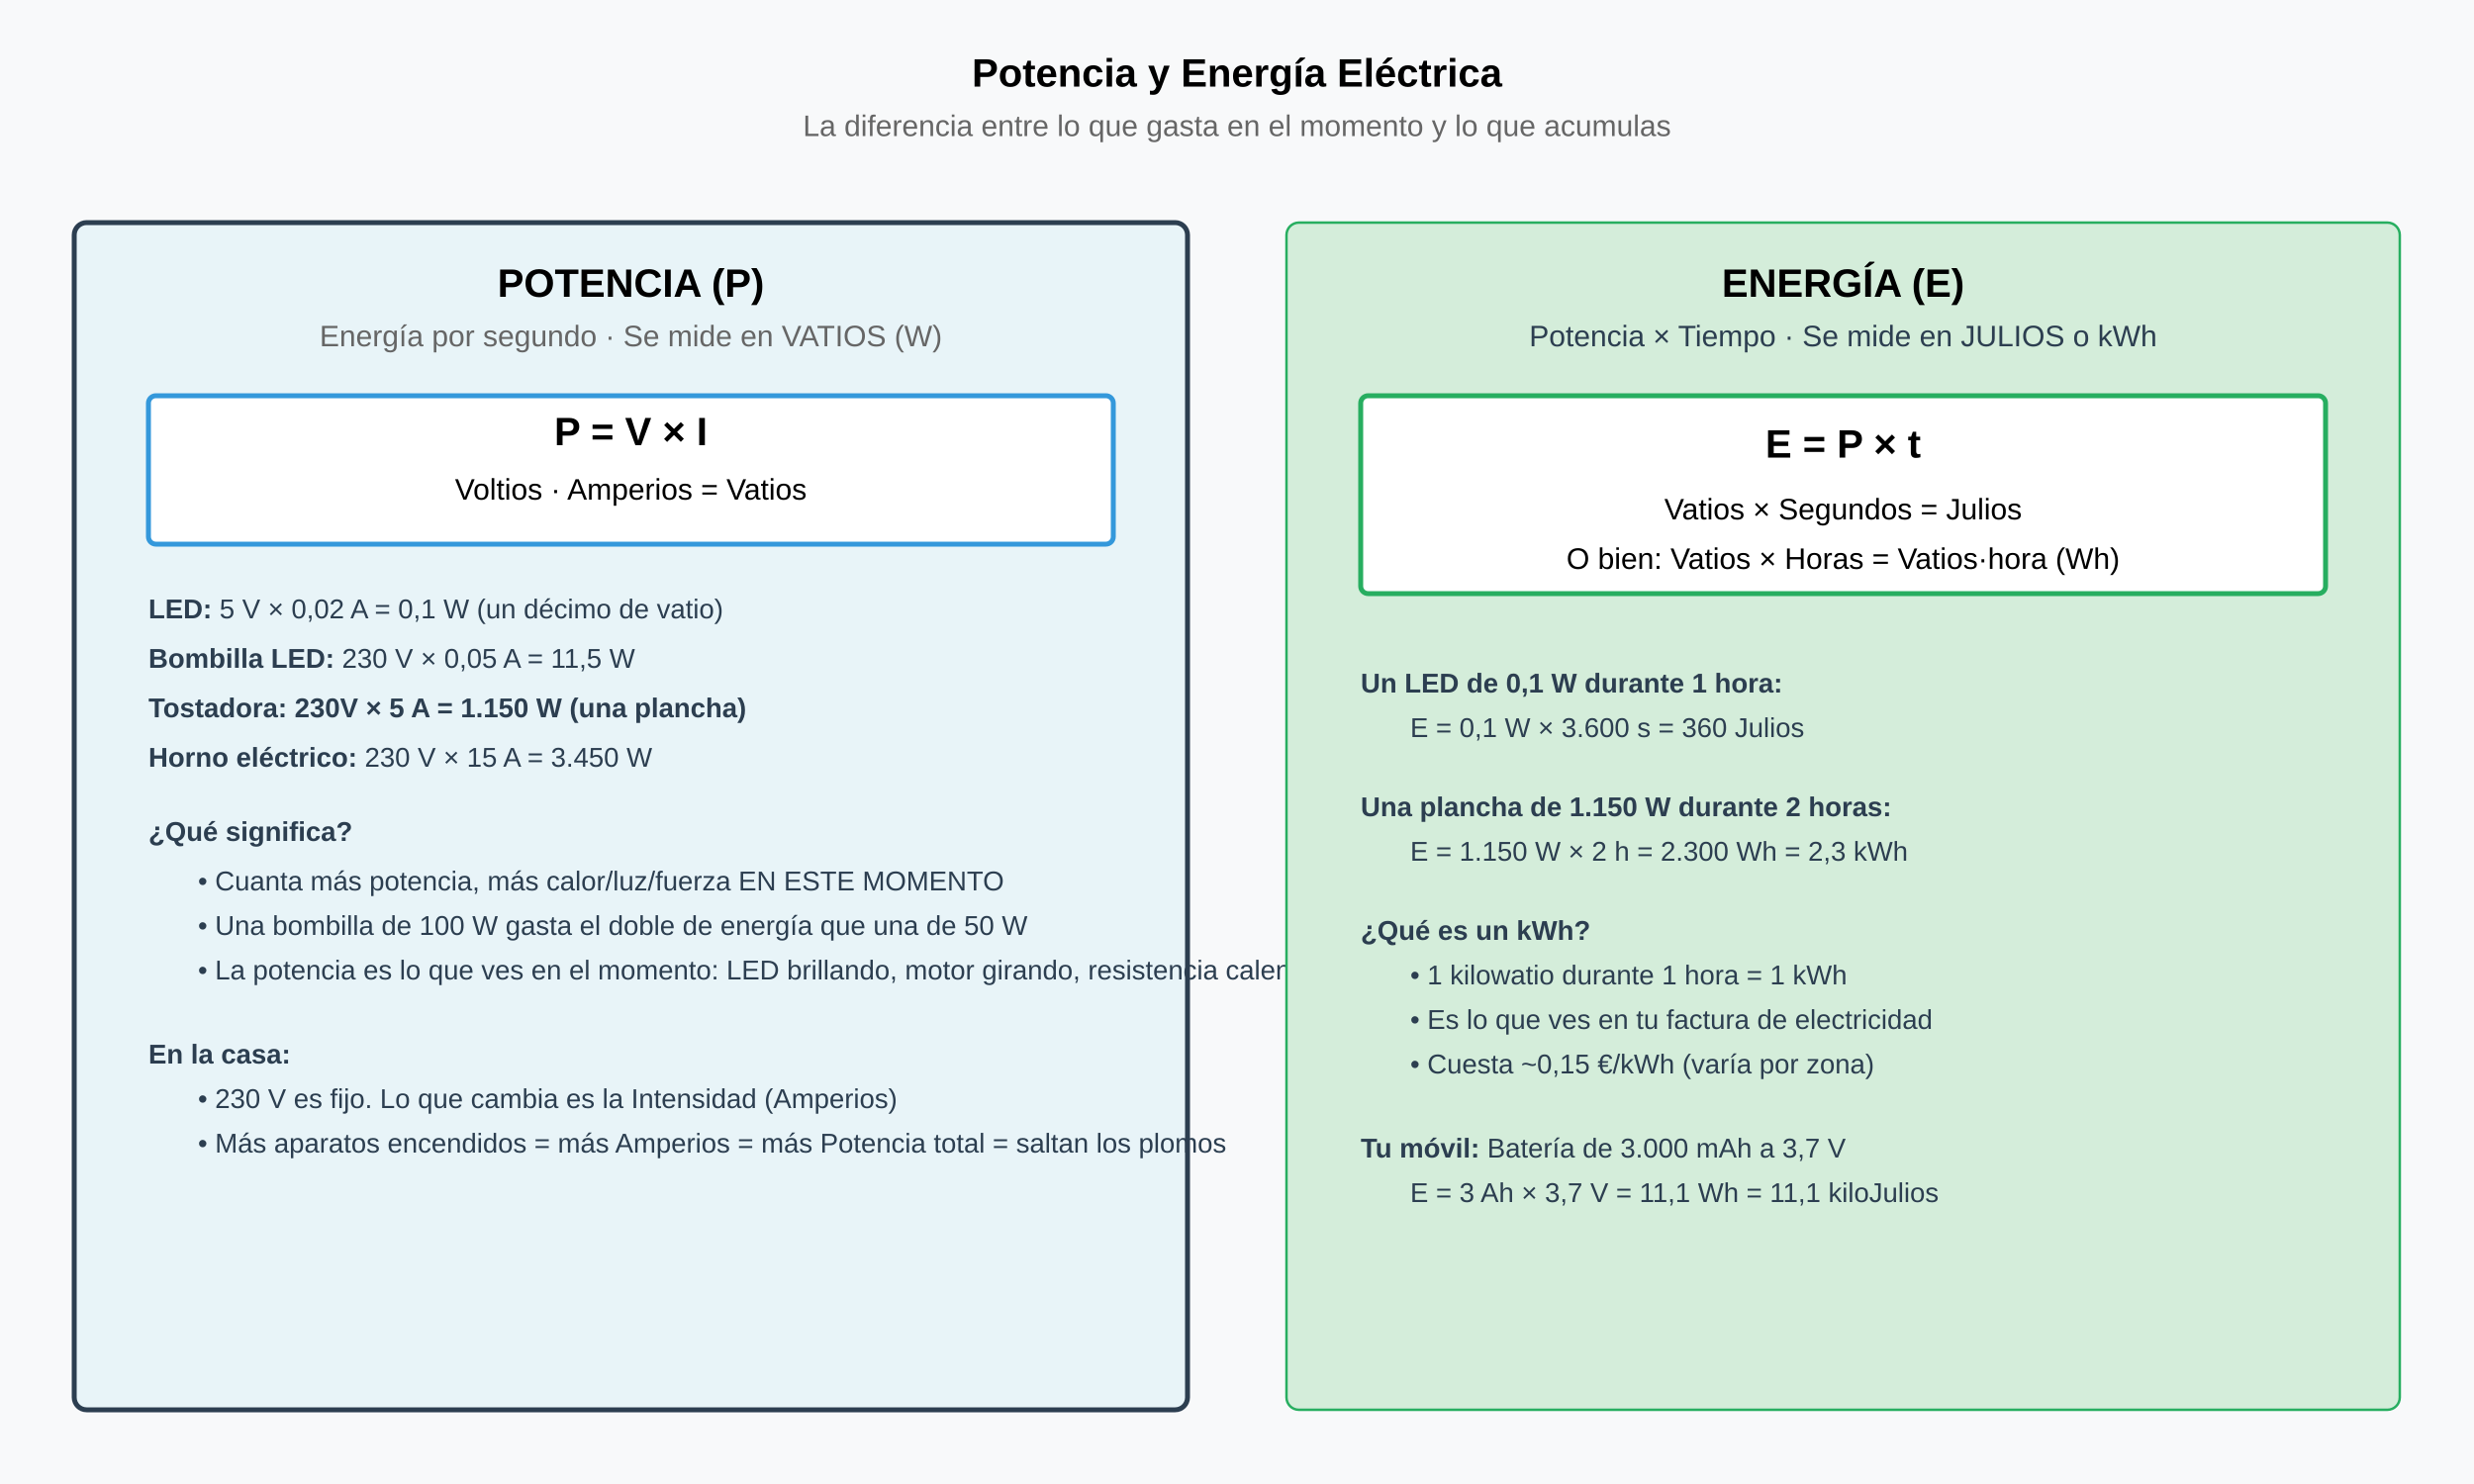
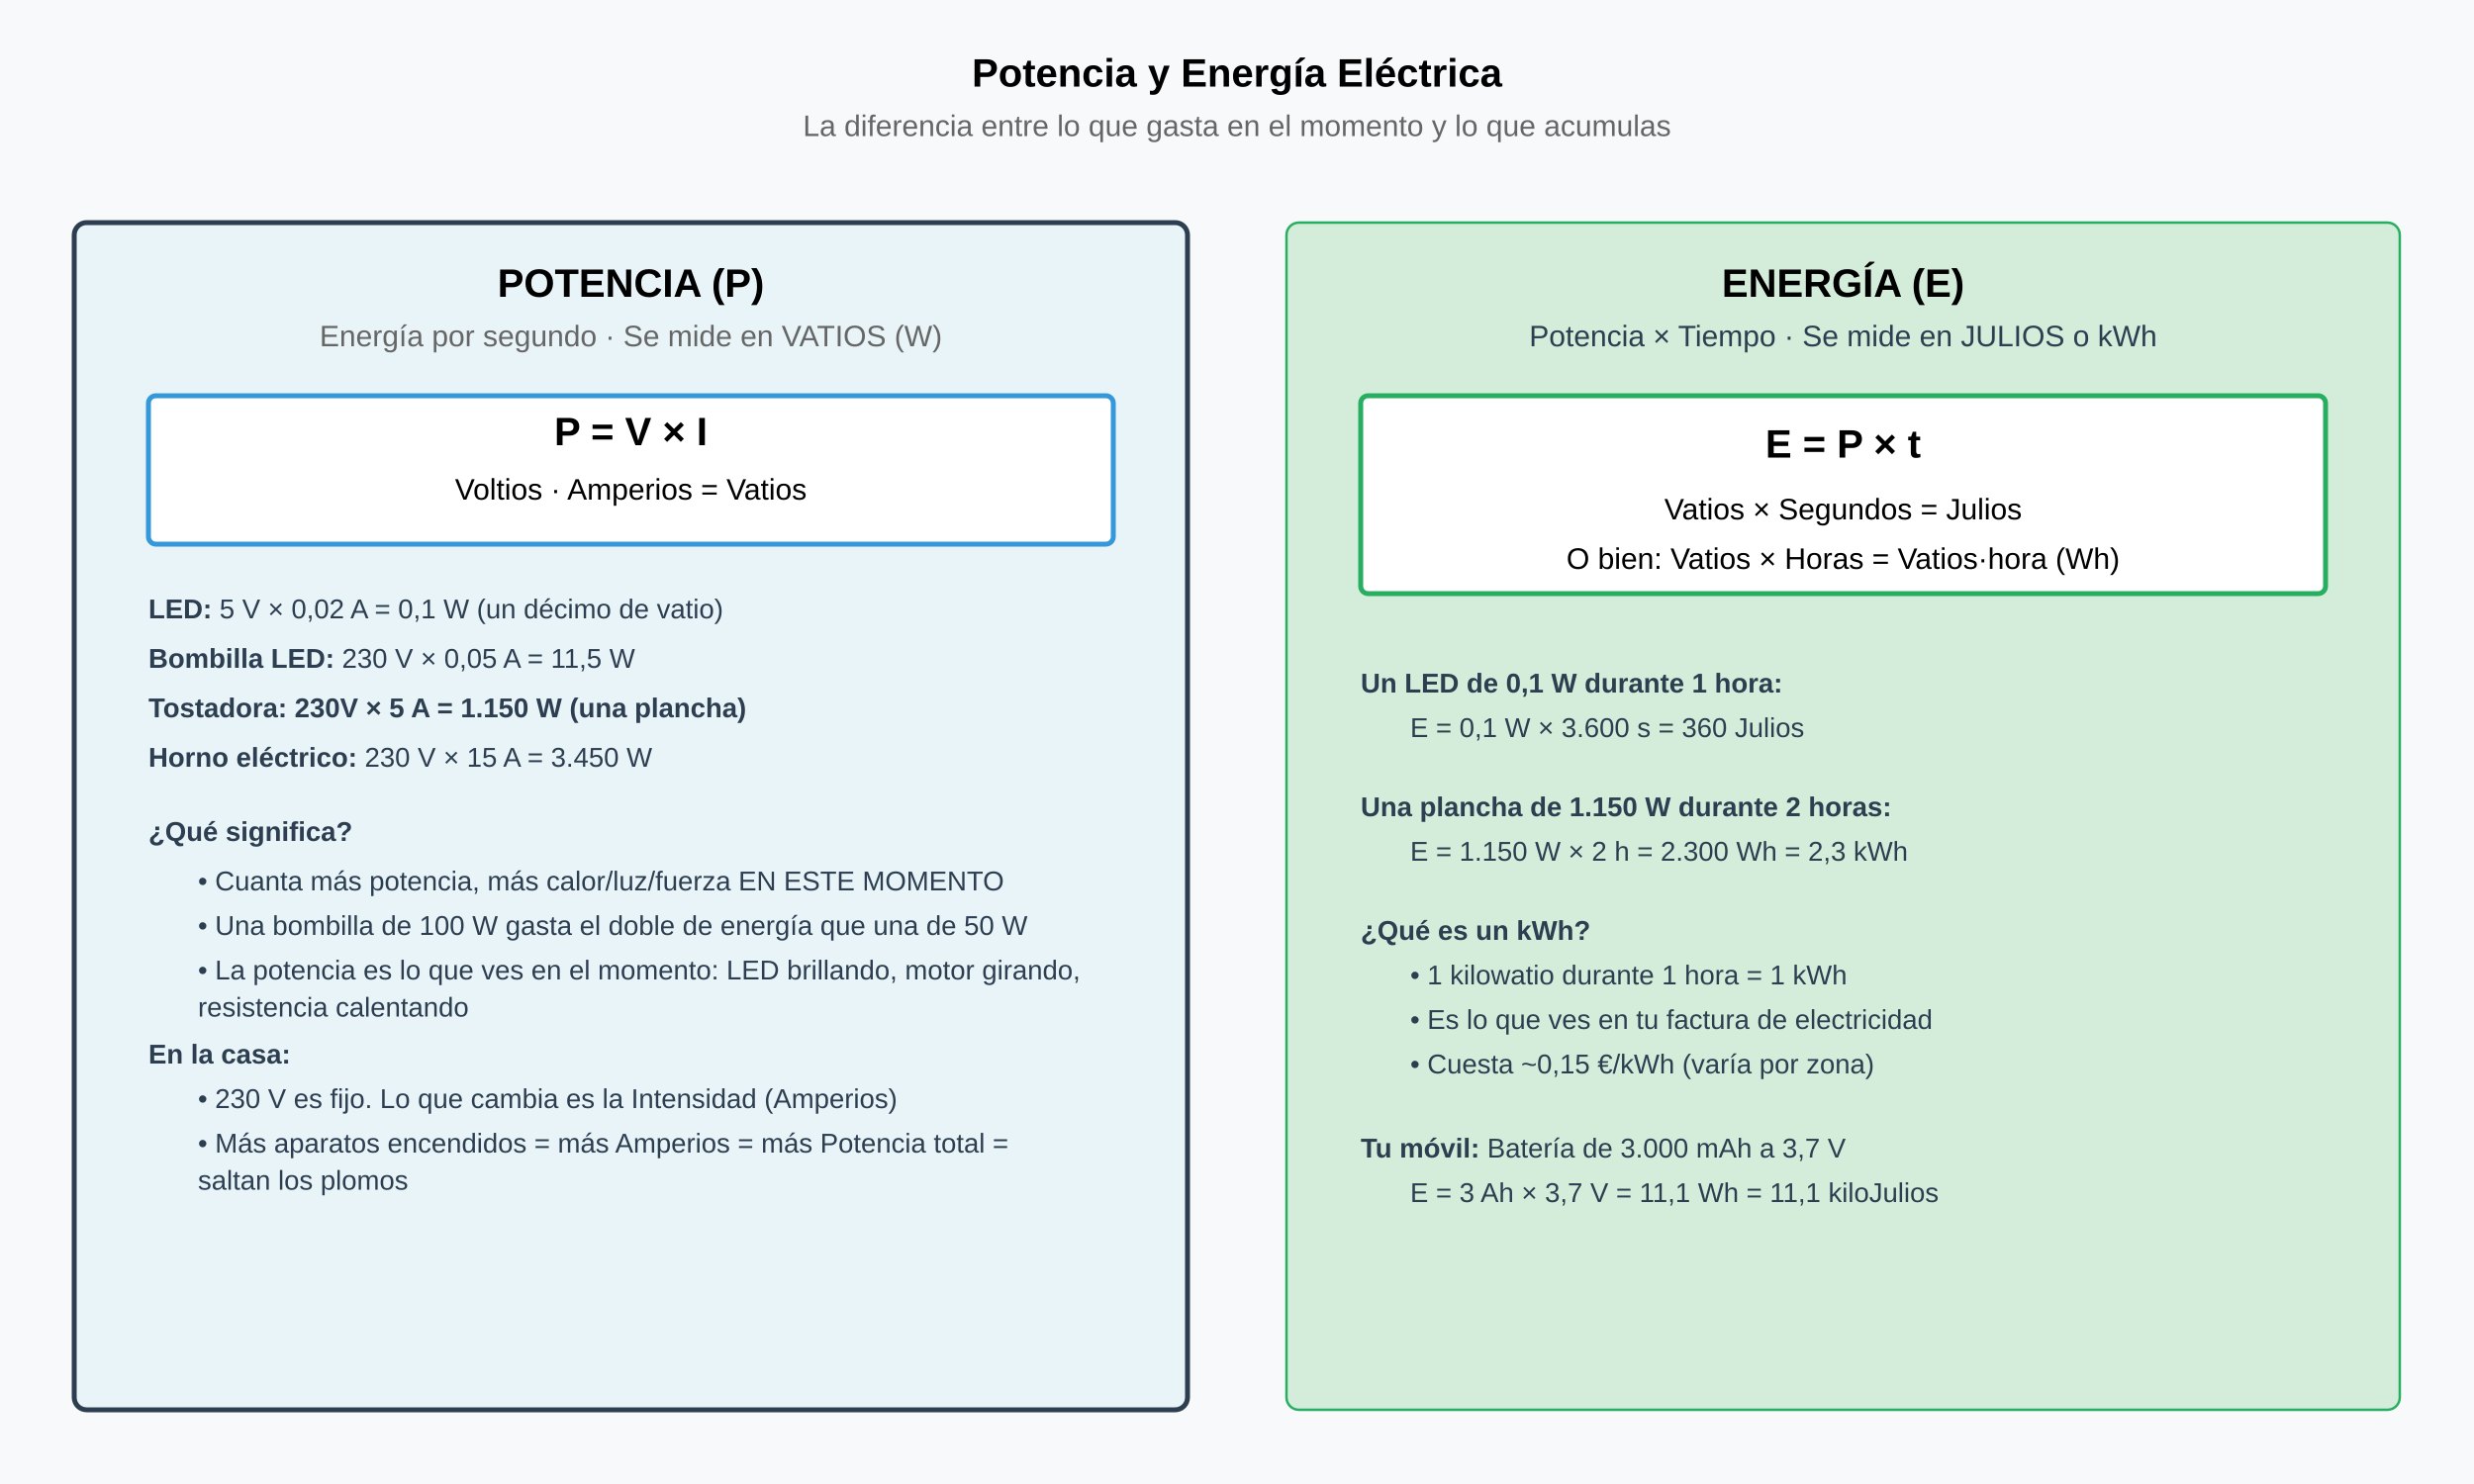
<svg xmlns="http://www.w3.org/2000/svg" viewBox="0 0 1000 600">
  <defs>
    <style>
      .title { font-family: Arial, sans-serif; font-size: 16px; font-weight: bold; text-anchor: middle; }
      .label { font-family: Arial, sans-serif; font-size: 12px; }
      .box { stroke: #2c3e50; stroke-width: 2; fill: #e8f4f8; }
      .good { fill: #d4edda; stroke: #27ae60; }
      .mono { font-family: 'Courier New', monospace; font-size: 11px; }
    </style>
  </defs>
  <rect width="1000" height="600" fill="#f8f9fa" />
  <text x="500" y="35" class="title" font-size="18">Potencia y Energía Eléctrica</text>
  <text x="500" y="55" class="label" font-size="11" fill="#666" text-anchor="middle">La diferencia entre lo que gasta en el momento y lo que acumulas</text>
  <g>
    <rect x="30" y="90" width="450" height="480" class="box" rx="5" />
    <text x="255" y="120" class="title" font-size="14">POTENCIA (P)</text>
    <text x="255" y="140" class="label" font-size="10" fill="#666" text-anchor="middle">Energía por segundo · Se mide en VATIOS (W)</text>
    <g>
      <rect x="60" y="160" width="390" height="60" fill="white" stroke="#3498db" stroke-width="2" rx="3" />
      <text x="255" y="180" class="title" font-size="13">P = V × I</text>
      <text x="255" y="202" class="label" font-size="10" text-anchor="middle">Voltios · Amperios = Vatios</text>
    </g>
    <g font-family="Arial" font-size="11" fill="#2c3e50" text-anchor="start">
      <text x="60" y="250">
        <tspan font-weight="bold">LED:</tspan> 5 V × 0,02 A = 0,1 W (un décimo de vatio)</text>
      <text x="60" y="270">
        <tspan font-weight="bold">Bombilla LED:</tspan> 230 V × 0,05 A = 11,5 W</text>
      <text x="60" y="290">
        <tspan font-weight="bold">Tostadora: 230V × 5 A = 1.150 W (una plancha)</tspan>
      </text>
      <text x="60" y="310">
        <tspan font-weight="bold">Horno eléctrico:</tspan> 230 V × 15 A = 3.450 W</text>
      <text x="60" y="340">
        <tspan font-weight="bold">¿Qué significa?</tspan>
      </text>
      <text x="80" y="360">• Cuanta más potencia, más calor/luz/fuerza EN ESTE MOMENTO</text>
      <text x="80" y="378">• Una bombilla de 100 W gasta el doble de energía que una de 50 W</text>
-       <text x="80" y="396">• La potencia es lo que ves en el momento: LED brillando, motor girando, resistencia calentando</text>
+       <text x="80" y="396">• La potencia es lo que ves en el momento: LED brillando, motor girando,<tspan x="80" dy="15">resistencia calentando</tspan>
+       </text>
      <text x="60" y="430">
        <tspan font-weight="bold">En la casa:</tspan>
      </text>
      <text x="80" y="448">• 230 V es fijo. Lo que cambia es la Intensidad (Amperios)</text>
-       <text x="80" y="466">• Más aparatos encendidos = más Amperios = más Potencia total = saltan los plomos</text>
+       <text x="80" y="466">• Más aparatos encendidos = más Amperios = más Potencia total =<tspan x="80" dy="15">saltan los plomos</tspan>
+       </text>
    </g>
  </g>
  <g>
    <rect x="520" y="90" width="450" height="480" class="good" rx="5" />
    <text x="745" y="120" class="title" font-size="14">ENERGÍA (E)</text>
    <text x="745" y="140" class="label" font-size="10" fill="#2c3e50" text-anchor="middle">Potencia × Tiempo · Se mide en JULIOS o kWh</text>
    <g>
      <rect x="550" y="160" width="390" height="80" fill="white" stroke="#27ae60" stroke-width="2" rx="3" />
      <text x="745" y="185" class="title" font-size="13">E = P × t</text>
      <text x="745" y="210" class="label" font-size="10" text-anchor="middle">Vatios × Segundos = Julios</text>
      <text x="745" y="230" class="label" font-size="10" text-anchor="middle">O bien: Vatios × Horas = Vatios·hora (Wh)</text>
    </g>
    <g font-family="Arial" font-size="11" fill="#2c3e50" text-anchor="start">
      <text x="550" y="280">
        <tspan font-weight="bold">Un LED de 0,1 W durante 1 hora:</tspan>
      </text>
      <text x="570" y="298">E = 0,1 W × 3.600 s = 360 Julios</text>
      <text x="550" y="330">
        <tspan font-weight="bold">Una plancha de 1.150 W durante 2 horas:</tspan>
      </text>
      <text x="570" y="348">E = 1.150 W × 2 h = 2.300 Wh = 2,3 kWh</text>
      <text x="550" y="380">
        <tspan font-weight="bold">¿Qué es un kWh?</tspan>
      </text>
      <text x="570" y="398">• 1 kilowatio durante 1 hora = 1 kWh</text>
      <text x="570" y="416">• Es lo que ves en tu factura de electricidad</text>
      <text x="570" y="434">• Cuesta ~0,15 €/kWh (varía por zona)</text>
      <text x="550" y="468">
        <tspan font-weight="bold">Tu móvil:</tspan> Batería de 3.000 mAh a 3,7 V</text>
      <text x="570" y="486">E = 3 Ah × 3,7 V = 11,1 Wh = 11,1 kiloJulios</text>
    </g>
  </g>
  <g>
    <rect x="30" y="590" width="920" height="0" fill="white" />
  </g>
</svg>
